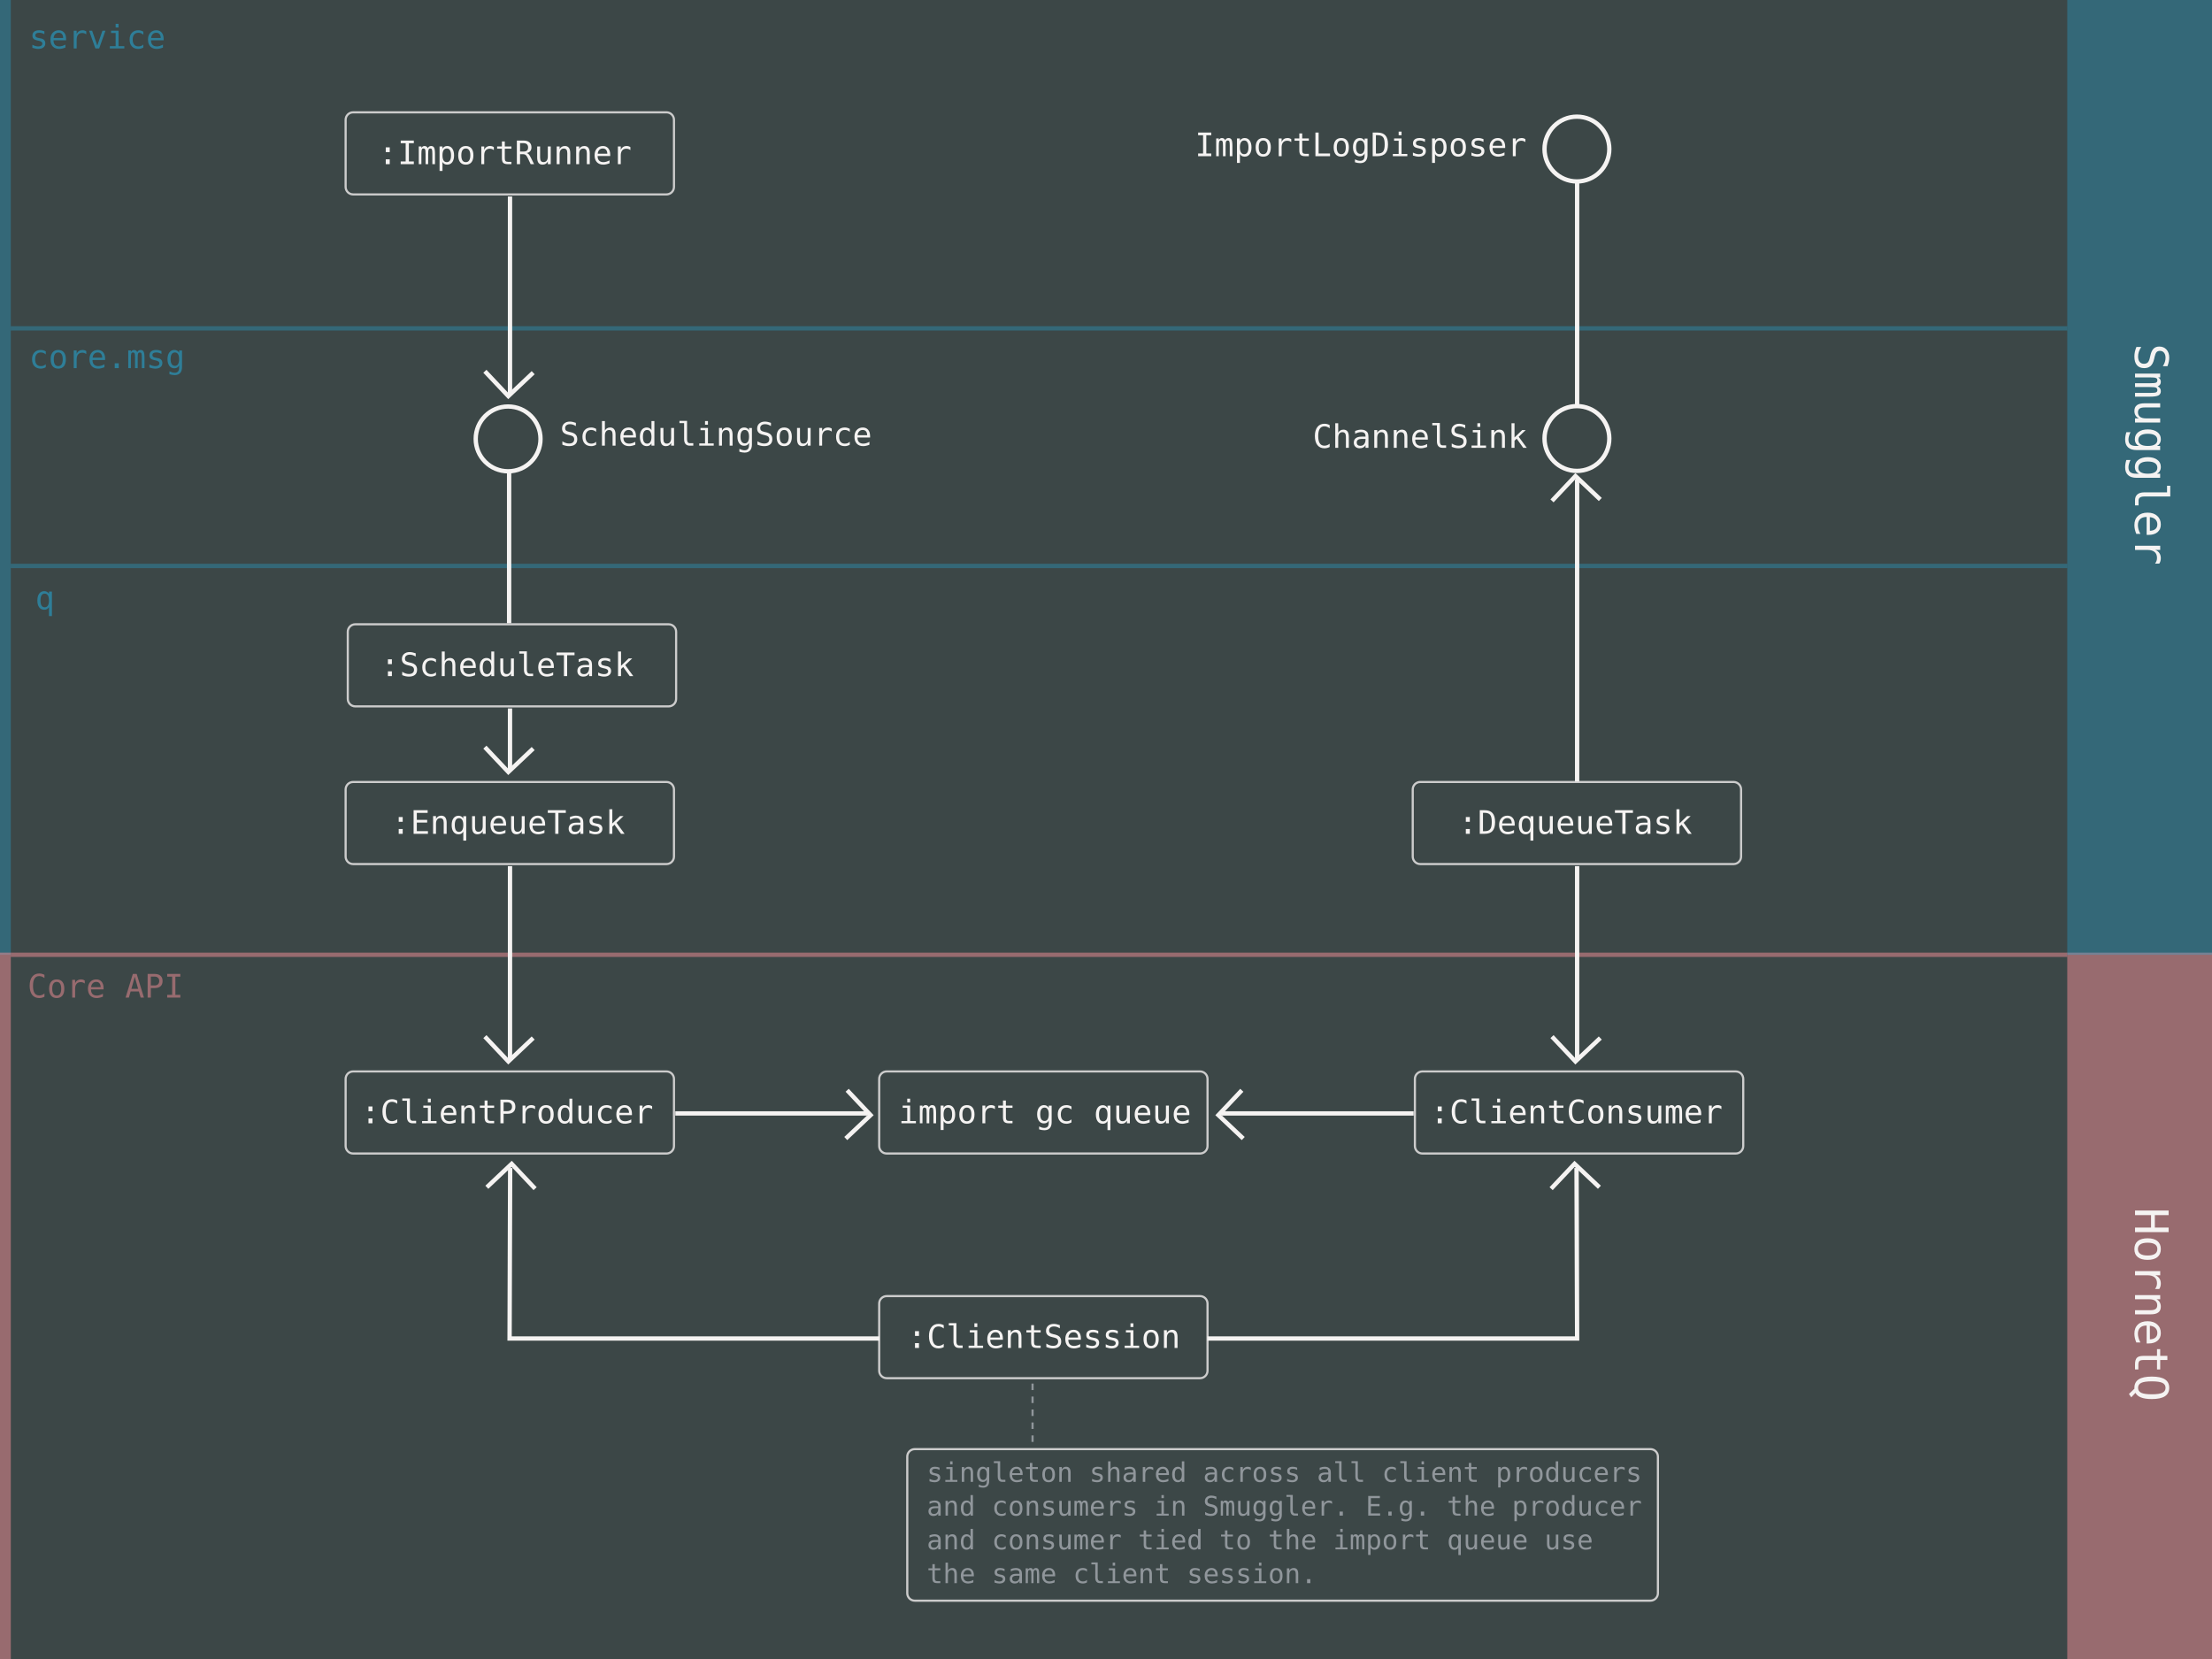
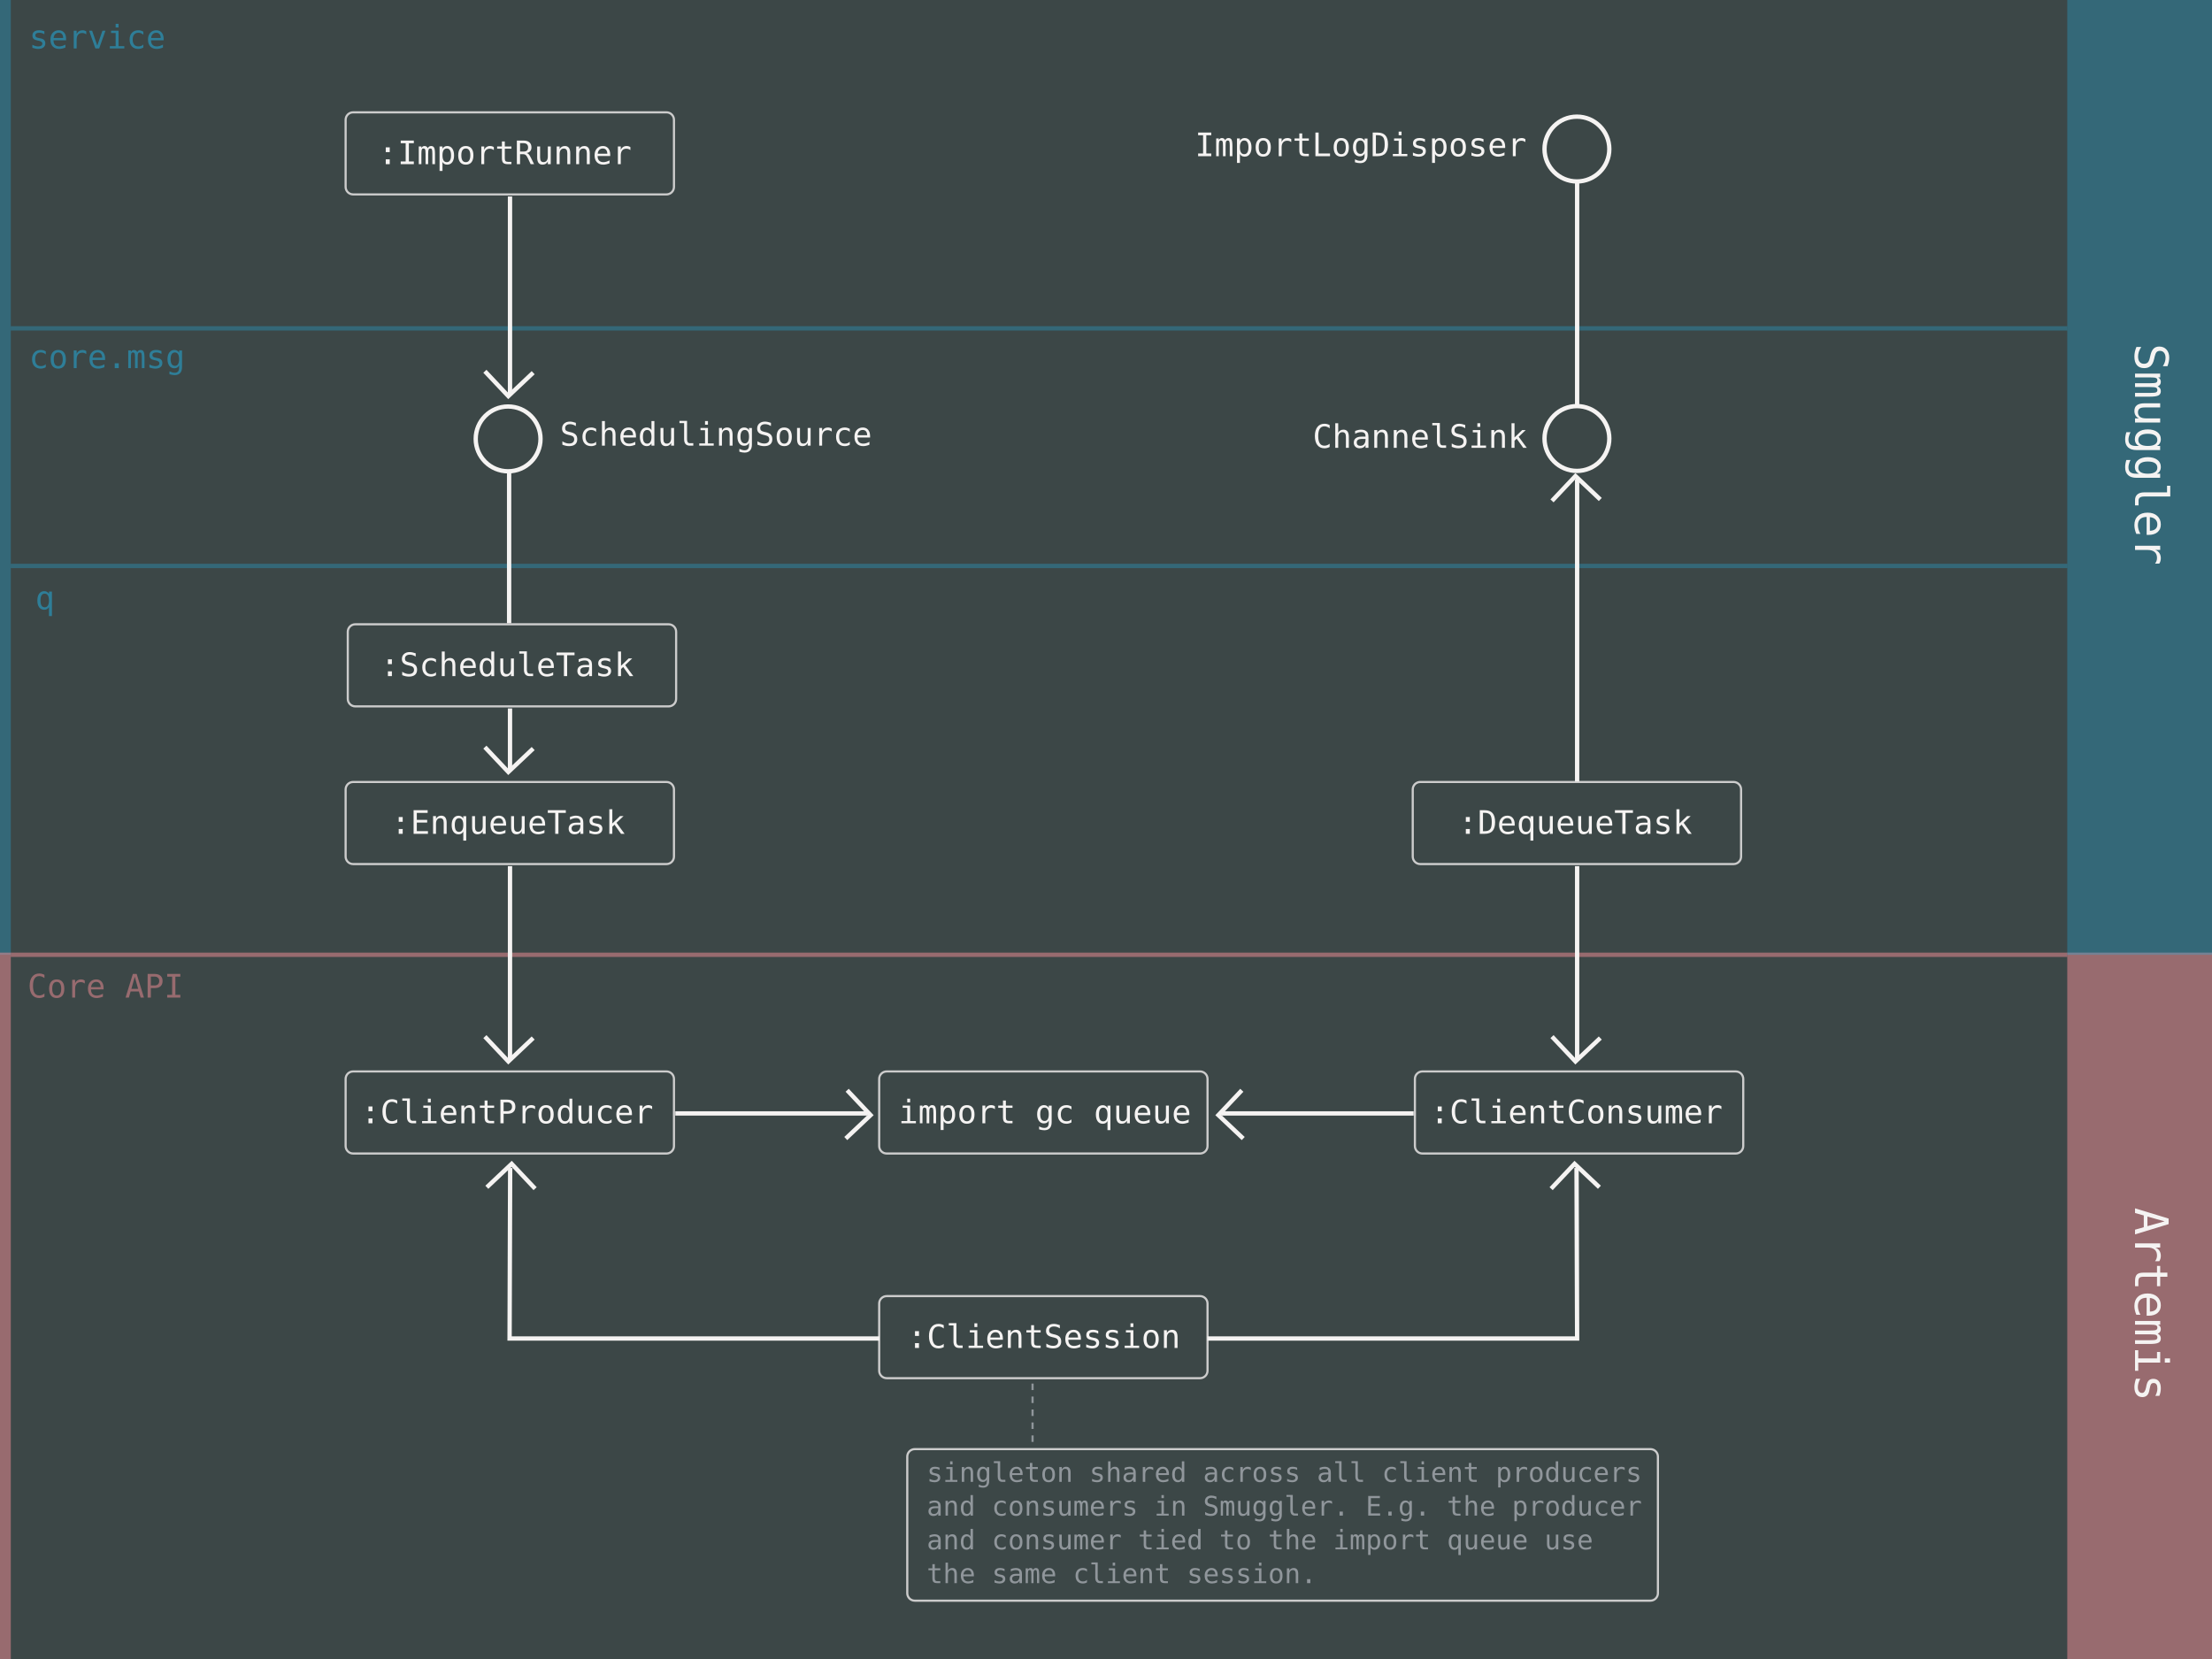
<svg xmlns="http://www.w3.org/2000/svg" height="100%" id="svg8509" style="background: #3c4747;" version="1.1" viewBox="0 0 1024 768" width="100%">
  <defs id="defs8515">
    </defs>
  <g id="layer0">
    <rect height="800" id="rect8520" style="fill:#3c4747" width="1050" x="-10" y="-22" />
  </g>
  <g id="layer1">
    <path d="m 5,152 c 317.343,0 634.677,0 952,0" id="path10947" style="opacity:0.3;fill:none;fill-opacity:1;fill-rule:evenodd;stroke:#20b6ea;stroke-width:1.994;stroke-linecap:butt;stroke-linejoin:miter;stroke-miterlimit:4;stroke-dasharray:none;stroke-dashoffset:0;stroke-opacity:1" />
    <path d="m 5,442 c 317.343,0 634.677,0 952,0" id="path14653" style="opacity:0.5;fill:none;fill-opacity:1;fill-rule:evenodd;stroke:#f48f97;stroke-width:1.995;stroke-linecap:butt;stroke-linejoin:miter;stroke-miterlimit:4;stroke-dasharray:none;stroke-dashoffset:0;stroke-opacity:1" />
    <path d="m 5,262 c 317.343,0 634.677,0 952,0" id="path10943" style="opacity:0.3;fill:none;fill-opacity:1;fill-rule:evenodd;stroke:#20b6ea;stroke-width:1.994;stroke-linecap:butt;stroke-linejoin:miter;stroke-miterlimit:4;stroke-dasharray:none;stroke-dashoffset:0;stroke-opacity:1" />
    <text id="text13746" style="color:#000000;font-style:normal;font-variant:normal;font-weight:normal;font-stretch:normal;font-size:15px;line-height:125%;font-family:Purisa;-inkscape-font-specification:Purisa;text-indent:0;text-align:start;text-decoration:none;text-decoration-line:none;text-decoration-style:solid;text-decoration-color:#000000;letter-spacing:0px;word-spacing:0px;text-transform:none;direction:ltr;block-progression:tb;writing-mode:lr-tb;baseline-shift:baseline;text-anchor:start;white-space:normal;clip-rule:nonzero;display:inline;overflow:visible;visibility:visible;opacity:1;isolation:auto;mix-blend-mode:normal;color-interpolation:sRGB;color-interpolation-filters:linearRGB;solid-color:#000000;solid-opacity:1;fill:#90969b;fill-opacity:1;fill-rule:nonzero;stroke:none;stroke-width:1px;stroke-linecap:butt;stroke-linejoin:miter;stroke-miterlimit:4;stroke-dasharray:none;stroke-dashoffset:0;stroke-opacity:1;color-rendering:auto;image-rendering:auto;shape-rendering:auto;text-rendering:auto;enable-background:accumulate" x="630" y="438" xml:space="preserve">
      <tspan id="tspan13748" x="630" y="438" />
    </text>
    <rect height="327" id="rect14617" ry="0" style="opacity:0.5;fill:#f48f97;fill-opacity:1;fill-rule:evenodd;stroke:none;stroke-width:1;stroke-linecap:butt;stroke-linejoin:miter;stroke-miterlimit:4;stroke-dasharray:none;stroke-dashoffset:0;stroke-opacity:1" width="68" x="957" y="441" />
    <text id="text14623" style="color:#000000;font-style:normal;font-variant:normal;font-weight:normal;font-stretch:normal;font-size:21.333px;line-height:125%;font-family:monospace;-inkscape-font-specification:monospace;text-indent:0;text-align:start;text-decoration:none;text-decoration-line:none;text-decoration-style:solid;text-decoration-color:#000000;letter-spacing:0px;word-spacing:0px;text-transform:none;direction:ltr;block-progression:tb;writing-mode:lr-tb;baseline-shift:baseline;text-anchor:start;white-space:normal;clip-rule:nonzero;display:inline;overflow:visible;visibility:visible;opacity:1;isolation:auto;mix-blend-mode:normal;color-interpolation:sRGB;color-interpolation-filters:linearRGB;solid-color:#000000;solid-opacity:1;fill:#f5f3f2;fill-opacity:1;fill-rule:nonzero;stroke:none;stroke-width:1px;stroke-linecap:butt;stroke-linejoin:miter;stroke-miterlimit:4;stroke-dasharray:none;stroke-dashoffset:0;stroke-opacity:1;color-rendering:auto;image-rendering:auto;shape-rendering:auto;text-rendering:auto;enable-background:accumulate" transform="rotate(90)" x="558.976" y="-988.371" xml:space="preserve">
-       <tspan id="tspan14625" x="558.976" y="-988.371">HornetQ</tspan>
+       <tspan id="tspan14625" x="558.976" y="-988.371">Artemis</tspan>
    </text>
    <rect height="442" id="rect14627" ry="0" style="opacity:0.3;fill:#20b6ea;fill-opacity:1;fill-rule:evenodd;stroke:none;stroke-width:1;stroke-linecap:butt;stroke-linejoin:miter;stroke-miterlimit:4;stroke-dasharray:none;stroke-dashoffset:0;stroke-opacity:1" width="68" x="957" y="0" />
    <text id="text14629" style="color:#000000;font-style:normal;font-variant:normal;font-weight:normal;font-stretch:normal;font-size:21.333px;line-height:125%;font-family:monospace;-inkscape-font-specification:monospace;text-indent:0;text-align:start;text-decoration:none;text-decoration-line:none;text-decoration-style:solid;text-decoration-color:#000000;letter-spacing:0px;word-spacing:0px;text-transform:none;direction:ltr;block-progression:tb;writing-mode:lr-tb;baseline-shift:baseline;text-anchor:start;white-space:normal;clip-rule:nonzero;display:inline;overflow:visible;visibility:visible;opacity:1;isolation:auto;mix-blend-mode:normal;color-interpolation:sRGB;color-interpolation-filters:linearRGB;solid-color:#000000;solid-opacity:1;fill:#f5f3f2;fill-opacity:1;fill-rule:nonzero;stroke:none;stroke-width:1px;stroke-linecap:butt;stroke-linejoin:miter;stroke-miterlimit:4;stroke-dasharray:none;stroke-dashoffset:0;stroke-opacity:1;color-rendering:auto;image-rendering:auto;shape-rendering:auto;text-rendering:auto;enable-background:accumulate" transform="rotate(90)" x="158.976" y="-988.371" xml:space="preserve">
      <tspan id="tspan14631" x="158.976" y="-988.371">Smuggler</tspan>
    </text>
    <g id="g10373" transform="translate(-89,349)">
      <rect height="38" id="rect10375" ry="3.468" style="color:#000000;clip-rule:nonzero;display:inline;overflow:visible;visibility:visible;opacity:1;isolation:auto;mix-blend-mode:normal;color-interpolation:sRGB;color-interpolation-filters:linearRGB;solid-color:#000000;solid-opacity:1;fill:none;fill-opacity:1;fill-rule:nonzero;stroke:#cccccc;stroke-width:1;stroke-linecap:butt;stroke-linejoin:miter;stroke-miterlimit:4;stroke-dasharray:none;stroke-dashoffset:0;stroke-opacity:1;color-rendering:auto;image-rendering:auto;shape-rendering:auto;text-rendering:auto;enable-background:accumulate" width="152" x="496" y="251" />
      <text id="text10377" style="color:#000000;font-style:normal;font-variant:normal;font-weight:500;font-stretch:normal;font-size:15px;line-height:125%;font-family:monospace;-inkscape-font-specification:'monospace Medium';text-indent:0;text-align:start;text-decoration:none;text-decoration-line:none;text-decoration-style:solid;text-decoration-color:#000000;letter-spacing:0px;word-spacing:0px;text-transform:none;direction:ltr;block-progression:tb;writing-mode:lr-tb;baseline-shift:baseline;text-anchor:start;white-space:normal;clip-rule:nonzero;display:inline;overflow:visible;visibility:visible;opacity:1;isolation:auto;mix-blend-mode:normal;color-interpolation:sRGB;color-interpolation-filters:linearRGB;solid-color:#000000;solid-opacity:1;fill:#f5f3f2;fill-opacity:1;fill-rule:nonzero;stroke:none;stroke-width:1px;stroke-linecap:butt;stroke-linejoin:miter;stroke-miterlimit:4;stroke-dasharray:none;stroke-dashoffset:0;stroke-opacity:1;color-rendering:auto;image-rendering:auto;shape-rendering:auto;text-rendering:auto;enable-background:accumulate" x="509" y="275" xml:space="preserve">
        <tspan id="tspan10379" x="509" y="275">:ClientSession</tspan>
      </text>
    </g>
    <path d="m 236.098,400.962 1e-5,89" id="path10397" style="fill:none;fill-rule:evenodd;stroke:#f5f3f2;stroke-width:2;stroke-linecap:butt;stroke-linejoin:miter;stroke-miterlimit:4;stroke-dasharray:none;stroke-dashoffset:0;stroke-opacity:1" />
    <path d="m 246.82,480.524 c -11.499,10.852 -11.499,10.852 -11.499,10.852 l -10.851,-11.499" id="path10399" style="fill:none;fill-rule:evenodd;stroke:#f5f3f2;stroke-width:2;stroke-linecap:butt;stroke-linejoin:miter;stroke-miterlimit:4;stroke-dasharray:none;stroke-opacity:1" />
    <g id="g10417" transform="translate(-336,111)">
      <rect height="38" id="rect10419" ry="3.468" style="color:#000000;clip-rule:nonzero;display:inline;overflow:visible;visibility:visible;opacity:1;isolation:auto;mix-blend-mode:normal;color-interpolation:sRGB;color-interpolation-filters:linearRGB;solid-color:#000000;solid-opacity:1;fill:none;fill-opacity:1;fill-rule:nonzero;stroke:#cccccc;stroke-width:1;stroke-linecap:butt;stroke-linejoin:miter;stroke-miterlimit:4;stroke-dasharray:none;stroke-dashoffset:0;stroke-opacity:1;color-rendering:auto;image-rendering:auto;shape-rendering:auto;text-rendering:auto;enable-background:accumulate" width="152" x="496" y="251" />
      <text id="text10421" style="color:#000000;font-style:normal;font-variant:normal;font-weight:500;font-stretch:normal;font-size:15px;line-height:125%;font-family:monospace;-inkscape-font-specification:'monospace Medium';text-indent:0;text-align:start;text-decoration:none;text-decoration-line:none;text-decoration-style:solid;text-decoration-color:#000000;letter-spacing:0px;word-spacing:0px;text-transform:none;direction:ltr;block-progression:tb;writing-mode:lr-tb;baseline-shift:baseline;text-anchor:start;white-space:normal;clip-rule:nonzero;display:inline;overflow:visible;visibility:visible;opacity:1;isolation:auto;mix-blend-mode:normal;color-interpolation:sRGB;color-interpolation-filters:linearRGB;solid-color:#000000;solid-opacity:1;fill:#f5f3f2;fill-opacity:1;fill-rule:nonzero;stroke:none;stroke-width:1px;stroke-linecap:butt;stroke-linejoin:miter;stroke-miterlimit:4;stroke-dasharray:none;stroke-dashoffset:0;stroke-opacity:1;color-rendering:auto;image-rendering:auto;shape-rendering:auto;text-rendering:auto;enable-background:accumulate" x="517" y="275" xml:space="preserve">
        <tspan id="tspan10423" x="517" y="275">:EnqueueTask</tspan>
      </text>
    </g>
    <path d="m 730.098,400.962 10e-6,89" id="path10425" style="fill:none;fill-rule:evenodd;stroke:#f5f3f2;stroke-width:2;stroke-linecap:butt;stroke-linejoin:miter;stroke-miterlimit:4;stroke-dasharray:none;stroke-dashoffset:0;stroke-opacity:1" />
    <path d="m 740.82,480.524 c -11.499,10.852 -11.499,10.852 -11.499,10.852 l -10.851,-11.499" id="path10427" style="fill:none;fill-rule:evenodd;stroke:#f5f3f2;stroke-width:2;stroke-linecap:butt;stroke-linejoin:miter;stroke-miterlimit:4;stroke-dasharray:none;stroke-opacity:1" />
    <g id="g10429" transform="translate(158,111)">
      <rect height="38" id="rect10431" ry="3.468" style="color:#000000;clip-rule:nonzero;display:inline;overflow:visible;visibility:visible;opacity:1;isolation:auto;mix-blend-mode:normal;color-interpolation:sRGB;color-interpolation-filters:linearRGB;solid-color:#000000;solid-opacity:1;fill:none;fill-opacity:1;fill-rule:nonzero;stroke:#cccccc;stroke-width:1;stroke-linecap:butt;stroke-linejoin:miter;stroke-miterlimit:4;stroke-dasharray:none;stroke-dashoffset:0;stroke-opacity:1;color-rendering:auto;image-rendering:auto;shape-rendering:auto;text-rendering:auto;enable-background:accumulate" width="152" x="496" y="251" />
      <text id="text10433" style="color:#000000;font-style:normal;font-variant:normal;font-weight:500;font-stretch:normal;font-size:15px;line-height:125%;font-family:monospace;-inkscape-font-specification:'monospace Medium';text-indent:0;text-align:start;text-decoration:none;text-decoration-line:none;text-decoration-style:solid;text-decoration-color:#000000;letter-spacing:0px;word-spacing:0px;text-transform:none;direction:ltr;block-progression:tb;writing-mode:lr-tb;baseline-shift:baseline;text-anchor:start;white-space:normal;clip-rule:nonzero;display:inline;overflow:visible;visibility:visible;opacity:1;isolation:auto;mix-blend-mode:normal;color-interpolation:sRGB;color-interpolation-filters:linearRGB;solid-color:#000000;solid-opacity:1;fill:#f5f3f2;fill-opacity:1;fill-rule:nonzero;stroke:none;stroke-width:1px;stroke-linecap:butt;stroke-linejoin:miter;stroke-miterlimit:4;stroke-dasharray:none;stroke-dashoffset:0;stroke-opacity:1;color-rendering:auto;image-rendering:auto;shape-rendering:auto;text-rendering:auto;enable-background:accumulate" x="517" y="275" xml:space="preserve">
        <tspan id="tspan10435" x="517" y="275">:DequeueTask</tspan>
      </text>
    </g>
    <path d="m 407.1,619.639 -171.2,-0.007 0.268,-78.926" id="path10441" style="fill:none;fill-rule:evenodd;stroke:#f5f3f2;stroke-width:2;stroke-linecap:butt;stroke-linejoin:miter;stroke-miterlimit:4;stroke-dasharray:none;stroke-dashoffset:0;stroke-opacity:1" />
    <path d="m 225.369,549.626 c 11.499,-10.852 11.499,-10.852 11.499,-10.852 l 10.852,11.499" id="path10443" style="fill:none;fill-rule:evenodd;stroke:#f5f3f2;stroke-width:2;stroke-linecap:butt;stroke-linejoin:miter;stroke-miterlimit:4;stroke-dasharray:none;stroke-opacity:1" />
    <path d="M 740.414,549.626 C 728.914,538.774 728.914,538.774 728.914,538.774 l -10.852,11.499" id="path10447" style="fill:none;fill-rule:evenodd;stroke:#f5f3f2;stroke-width:2;stroke-linecap:butt;stroke-linejoin:miter;stroke-miterlimit:4;stroke-dasharray:none;stroke-opacity:1" />
    <text id="text10673" style="color:#000000;font-style:normal;font-variant:normal;font-weight:500;font-stretch:normal;font-size:12.5px;line-height:125%;font-family:monospace;-inkscape-font-specification:'monospace Medium';text-indent:0;text-align:start;text-decoration:none;text-decoration-line:none;text-decoration-style:solid;text-decoration-color:#000000;letter-spacing:0px;word-spacing:0px;text-transform:none;direction:ltr;block-progression:tb;writing-mode:lr-tb;baseline-shift:baseline;text-anchor:start;white-space:normal;clip-rule:nonzero;display:inline;overflow:visible;visibility:visible;opacity:1;isolation:auto;mix-blend-mode:normal;color-interpolation:sRGB;color-interpolation-filters:linearRGB;solid-color:#000000;solid-opacity:1;fill:#90969b;fill-opacity:1;fill-rule:nonzero;stroke:none;stroke-width:1px;stroke-linecap:butt;stroke-linejoin:miter;stroke-miterlimit:4;stroke-dasharray:none;stroke-dashoffset:0;stroke-opacity:1;color-rendering:auto;image-rendering:auto;shape-rendering:auto;text-rendering:auto;enable-background:accumulate" x="429" y="686" xml:space="preserve">
      <tspan id="tspan10679" x="429" y="686">singleton shared across all client producers</tspan>
      <tspan id="tspan10690" x="429" y="701.625">and consumers in Smuggler. E.g. the producer</tspan>
      <tspan id="tspan10692" x="429" y="717.25">and consumer tied to the import queue use</tspan>
      <tspan id="tspan10694" x="429" y="732.875">the same client session.</tspan>
    </text>
    <rect height="70.159" id="rect10681" ry="3.468" style="color:#000000;clip-rule:nonzero;display:inline;overflow:visible;visibility:visible;opacity:1;isolation:auto;mix-blend-mode:normal;color-interpolation:sRGB;color-interpolation-filters:linearRGB;solid-color:#000000;solid-opacity:1;fill:none;fill-opacity:1;fill-rule:nonzero;stroke:#cccccc;stroke-width:1;stroke-linecap:butt;stroke-linejoin:miter;stroke-miterlimit:4;stroke-dasharray:none;stroke-dashoffset:0;stroke-opacity:1;color-rendering:auto;image-rendering:auto;shape-rendering:auto;text-rendering:auto;enable-background:accumulate" width="347.5" x="420" y="670.841" />
    <path d="m 478,667.5 0,-28" id="path10683" style="fill:none;fill-rule:evenodd;stroke:#90969b;stroke-width:1;stroke-linecap:butt;stroke-linejoin:miter;stroke-miterlimit:4;stroke-dasharray:3, 3;stroke-dashoffset:0;stroke-opacity:1" />
    <text id="text10771" style="color:#000000;font-style:normal;font-variant:normal;font-weight:500;font-stretch:normal;font-size:15px;line-height:125%;font-family:monospace;-inkscape-font-specification:'monospace Medium';text-indent:0;text-align:start;text-decoration:none;text-decoration-line:none;text-decoration-style:solid;text-decoration-color:#000000;letter-spacing:0px;word-spacing:0px;text-transform:none;direction:ltr;block-progression:tb;writing-mode:lr-tb;baseline-shift:baseline;text-anchor:start;white-space:normal;clip-rule:nonzero;display:inline;overflow:visible;visibility:visible;opacity:1;isolation:auto;mix-blend-mode:normal;color-interpolation:sRGB;color-interpolation-filters:linearRGB;solid-color:#000000;solid-opacity:1;fill:#f5f3f2;fill-opacity:1;fill-rule:nonzero;stroke:none;stroke-width:1px;stroke-linecap:butt;stroke-linejoin:miter;stroke-miterlimit:4;stroke-dasharray:none;stroke-dashoffset:0;stroke-opacity:1;color-rendering:auto;image-rendering:auto;shape-rendering:auto;text-rendering:auto;enable-background:accumulate" x="553.18" y="72.308" xml:space="preserve">
      <tspan id="tspan10773" x="553.18" y="72.308">ImportLogDisposer</tspan>
    </text>
    <text id="text10831" style="color:#000000;font-style:normal;font-variant:normal;font-weight:500;font-stretch:normal;font-size:15px;line-height:125%;font-family:monospace;-inkscape-font-specification:'monospace Medium';text-indent:0;text-align:start;text-decoration:none;text-decoration-line:none;text-decoration-style:solid;text-decoration-color:#000000;letter-spacing:0px;word-spacing:0px;text-transform:none;direction:ltr;block-progression:tb;writing-mode:lr-tb;baseline-shift:baseline;text-anchor:start;white-space:normal;clip-rule:nonzero;display:inline;overflow:visible;visibility:visible;opacity:1;isolation:auto;mix-blend-mode:normal;color-interpolation:sRGB;color-interpolation-filters:linearRGB;solid-color:#000000;solid-opacity:1;fill:#f5f3f2;fill-opacity:1;fill-rule:nonzero;stroke:none;stroke-width:1px;stroke-linecap:butt;stroke-linejoin:miter;stroke-miterlimit:4;stroke-dasharray:none;stroke-dashoffset:0;stroke-opacity:1;color-rendering:auto;image-rendering:auto;shape-rendering:auto;text-rendering:auto;enable-background:accumulate" x="607.68" y="207.308" xml:space="preserve">
      <tspan id="tspan10833" x="607.68" y="207.308">ChannelSink</tspan>
    </text>
    <circle cx="730" cy="203" id="circle10835" r="15" style="opacity:1;fill:none;fill-opacity:1;stroke:#f5f3f2;stroke-width:2;stroke-miterlimit:4;stroke-dasharray:none;stroke-dashoffset:0;stroke-opacity:1" />
    <path d="m 730.098,361.789 10e-6,-139.799" id="path10839" style="fill:none;fill-rule:evenodd;stroke:#f5f3f2;stroke-width:2;stroke-linecap:butt;stroke-linejoin:miter;stroke-miterlimit:4;stroke-dasharray:none;stroke-dashoffset:0;stroke-opacity:1" />
    <path d="m 740.82,231.227 c -11.499,-10.852 -11.499,-10.852 -11.499,-10.852 l -10.851,11.499" id="path10841" style="fill:none;fill-rule:evenodd;stroke:#f5f3f2;stroke-width:2;stroke-linecap:butt;stroke-linejoin:miter;stroke-miterlimit:4;stroke-dasharray:none;stroke-opacity:1" />
    <text id="text10963" style="color:#000000;font-style:normal;font-variant:normal;font-weight:500;font-stretch:normal;font-size:15px;line-height:125%;font-family:monospace;-inkscape-font-specification:'monospace Medium';text-indent:0;text-align:start;text-decoration:none;text-decoration-line:none;text-decoration-style:solid;text-decoration-color:#000000;letter-spacing:0px;word-spacing:0px;text-transform:none;direction:ltr;block-progression:tb;writing-mode:lr-tb;baseline-shift:baseline;text-anchor:start;white-space:normal;clip-rule:nonzero;display:inline;overflow:visible;visibility:visible;opacity:0.5;isolation:auto;mix-blend-mode:normal;color-interpolation:sRGB;color-interpolation-filters:linearRGB;solid-color:#000000;solid-opacity:1;fill:#20b6ea;fill-opacity:1;fill-rule:nonzero;stroke:none;stroke-width:1px;stroke-linecap:butt;stroke-linejoin:miter;stroke-miterlimit:4;stroke-dasharray:none;stroke-dashoffset:0;stroke-opacity:1;color-rendering:auto;image-rendering:auto;shape-rendering:auto;text-rendering:auto;enable-background:accumulate" x="13.423" y="170.418" xml:space="preserve">
      <tspan id="tspan10965" x="13.423" y="170.418">core.msg</tspan>
    </text>
    <text id="text10967" style="color:#000000;font-style:normal;font-variant:normal;font-weight:500;font-stretch:normal;font-size:15px;line-height:125%;font-family:monospace;-inkscape-font-specification:'monospace Medium';text-indent:0;text-align:start;text-decoration:none;text-decoration-line:none;text-decoration-style:solid;text-decoration-color:#000000;letter-spacing:0px;word-spacing:0px;text-transform:none;direction:ltr;block-progression:tb;writing-mode:lr-tb;baseline-shift:baseline;text-anchor:start;white-space:normal;clip-rule:nonzero;display:inline;overflow:visible;visibility:visible;opacity:0.5;isolation:auto;mix-blend-mode:normal;color-interpolation:sRGB;color-interpolation-filters:linearRGB;solid-color:#000000;solid-opacity:1;fill:#20b6ea;fill-opacity:1;fill-rule:nonzero;stroke:none;stroke-width:1px;stroke-linecap:butt;stroke-linejoin:miter;stroke-miterlimit:4;stroke-dasharray:none;stroke-dashoffset:0;stroke-opacity:1;color-rendering:auto;image-rendering:auto;shape-rendering:auto;text-rendering:auto;enable-background:accumulate" x="16.301" y="282.039" xml:space="preserve">
      <tspan id="tspan10969" x="16.301" y="282.039">q</tspan>
    </text>
    <text id="text10971" style="color:#000000;font-style:normal;font-variant:normal;font-weight:500;font-stretch:normal;font-size:15px;line-height:125%;font-family:monospace;-inkscape-font-specification:'monospace Medium';text-indent:0;text-align:start;text-decoration:none;text-decoration-line:none;text-decoration-style:solid;text-decoration-color:#000000;letter-spacing:0px;word-spacing:0px;text-transform:none;direction:ltr;block-progression:tb;writing-mode:lr-tb;baseline-shift:baseline;text-anchor:start;white-space:normal;clip-rule:nonzero;display:inline;overflow:visible;visibility:visible;opacity:0.5;isolation:auto;mix-blend-mode:normal;color-interpolation:sRGB;color-interpolation-filters:linearRGB;solid-color:#000000;solid-opacity:1;fill:#f48f97;fill-opacity:1;fill-rule:nonzero;stroke:none;stroke-width:1px;stroke-linecap:butt;stroke-linejoin:miter;stroke-miterlimit:4;stroke-dasharray:none;stroke-dashoffset:0;stroke-opacity:1;color-rendering:auto;image-rendering:auto;shape-rendering:auto;text-rendering:auto;enable-background:accumulate" x="12.716" y="461.808" xml:space="preserve">
      <tspan id="tspan10973" x="12.716" y="461.808">Core API</tspan>
    </text>
    <text id="text10975" style="color:#000000;font-style:normal;font-variant:normal;font-weight:500;font-stretch:normal;font-size:15px;line-height:125%;font-family:monospace;-inkscape-font-specification:'monospace Medium';text-indent:0;text-align:start;text-decoration:none;text-decoration-line:none;text-decoration-style:solid;text-decoration-color:#000000;letter-spacing:0px;word-spacing:0px;text-transform:none;direction:ltr;block-progression:tb;writing-mode:lr-tb;baseline-shift:baseline;text-anchor:start;white-space:normal;clip-rule:nonzero;display:inline;overflow:visible;visibility:visible;opacity:0.5;isolation:auto;mix-blend-mode:normal;color-interpolation:sRGB;color-interpolation-filters:linearRGB;solid-color:#000000;solid-opacity:1;fill:#20b6ea;fill-opacity:1;fill-rule:nonzero;stroke:none;stroke-width:1px;stroke-linecap:butt;stroke-linejoin:miter;stroke-miterlimit:4;stroke-dasharray:none;stroke-dashoffset:0;stroke-opacity:1;color-rendering:auto;image-rendering:auto;shape-rendering:auto;text-rendering:auto;enable-background:accumulate" x="13.423" y="22.418" xml:space="preserve">
      <tspan id="tspan10977" x="13.423" y="22.418">service</tspan>
    </text>
    <text id="text10993" style="color:#000000;font-style:normal;font-variant:normal;font-weight:500;font-stretch:normal;font-size:15px;line-height:125%;font-family:monospace;-inkscape-font-specification:'monospace Medium';text-indent:0;text-align:start;text-decoration:none;text-decoration-line:none;text-decoration-style:solid;text-decoration-color:#000000;letter-spacing:0px;word-spacing:0px;text-transform:none;direction:ltr;block-progression:tb;writing-mode:lr-tb;baseline-shift:baseline;text-anchor:start;white-space:normal;clip-rule:nonzero;display:inline;overflow:visible;visibility:visible;opacity:1;isolation:auto;mix-blend-mode:normal;color-interpolation:sRGB;color-interpolation-filters:linearRGB;solid-color:#000000;solid-opacity:1;fill:#f5f3f2;fill-opacity:1;fill-rule:nonzero;stroke:none;stroke-width:1px;stroke-linecap:butt;stroke-linejoin:miter;stroke-miterlimit:4;stroke-dasharray:none;stroke-dashoffset:0;stroke-opacity:1;color-rendering:auto;image-rendering:auto;shape-rendering:auto;text-rendering:auto;enable-background:accumulate" x="259.18" y="206.308" xml:space="preserve">
      <tspan id="tspan10995" x="259.18" y="206.308">SchedulingSource</tspan>
    </text>
    <circle cx="-203.18" cy="235.222" id="circle10997" r="15" style="opacity:1;fill:none;fill-opacity:1;stroke:#f5f3f2;stroke-width:2;stroke-miterlimit:4;stroke-dasharray:none;stroke-dashoffset:0;stroke-opacity:1" transform="rotate(-90)" />
    <path d="m 235.684,288.582 0,-70.92" id="path10999" style="fill:none;fill-rule:evenodd;stroke:#f5f3f2;stroke-width:2;stroke-linecap:butt;stroke-linejoin:miter;stroke-miterlimit:4;stroke-dasharray:none;stroke-dashoffset:0;stroke-opacity:1" />
    <g id="g11005" transform="translate(-494,-198)">
      <rect height="38" id="rect11007" ry="3.468" style="color:#000000;clip-rule:nonzero;display:inline;overflow:visible;visibility:visible;opacity:1;isolation:auto;mix-blend-mode:normal;color-interpolation:sRGB;color-interpolation-filters:linearRGB;solid-color:#000000;solid-opacity:1;fill:none;fill-opacity:1;fill-rule:nonzero;stroke:#cccccc;stroke-width:1;stroke-linecap:butt;stroke-linejoin:miter;stroke-miterlimit:4;stroke-dasharray:none;stroke-dashoffset:0;stroke-opacity:1;color-rendering:auto;image-rendering:auto;shape-rendering:auto;text-rendering:auto;enable-background:accumulate" width="152" x="654" y="250" />
      <text id="text11009" style="color:#000000;font-style:normal;font-variant:normal;font-weight:500;font-stretch:normal;font-size:15px;line-height:125%;font-family:monospace;-inkscape-font-specification:'monospace Medium';text-indent:0;text-align:start;text-decoration:none;text-decoration-line:none;text-decoration-style:solid;text-decoration-color:#000000;letter-spacing:0px;word-spacing:0px;text-transform:none;direction:ltr;block-progression:tb;writing-mode:lr-tb;baseline-shift:baseline;text-anchor:start;white-space:normal;clip-rule:nonzero;display:inline;overflow:visible;visibility:visible;opacity:1;isolation:auto;mix-blend-mode:normal;color-interpolation:sRGB;color-interpolation-filters:linearRGB;solid-color:#000000;solid-opacity:1;fill:#f5f3f2;fill-opacity:1;fill-rule:nonzero;stroke:none;stroke-width:1px;stroke-linecap:butt;stroke-linejoin:miter;stroke-miterlimit:4;stroke-dasharray:none;stroke-dashoffset:0;stroke-opacity:1;color-rendering:auto;image-rendering:auto;shape-rendering:auto;text-rendering:auto;enable-background:accumulate" x="669" y="274" xml:space="preserve">
        <tspan id="tspan11011" x="669" y="274">:ImportRunner</tspan>
      </text>
    </g>
    <path d="m 236.098,90.962 1e-5,91.201" id="path11027" style="fill:none;fill-rule:evenodd;stroke:#f5f3f2;stroke-width:2;stroke-linecap:butt;stroke-linejoin:miter;stroke-miterlimit:4;stroke-dasharray:none;stroke-dashoffset:0;stroke-opacity:1" />
    <path d="m 246.82,172.523 c -11.499,10.852 -11.499,10.852 -11.499,10.852 l -10.851,-11.499" id="path11029" style="fill:none;fill-rule:evenodd;stroke:#f5f3f2;stroke-width:2;stroke-linecap:butt;stroke-linejoin:miter;stroke-miterlimit:4;stroke-dasharray:none;stroke-opacity:1" />
    <g id="g9348" transform="translate(-89,245)">
      <rect height="38" id="rect9350" ry="3.468" style="color:#000000;clip-rule:nonzero;display:inline;overflow:visible;visibility:visible;opacity:1;isolation:auto;mix-blend-mode:normal;color-interpolation:sRGB;color-interpolation-filters:linearRGB;solid-color:#000000;solid-opacity:1;fill:none;fill-opacity:1;fill-rule:nonzero;stroke:#cccccc;stroke-width:1;stroke-linecap:butt;stroke-linejoin:miter;stroke-miterlimit:4;stroke-dasharray:none;stroke-dashoffset:0;stroke-opacity:1;color-rendering:auto;image-rendering:auto;shape-rendering:auto;text-rendering:auto;enable-background:accumulate" width="152" x="496" y="251" />
      <text id="text9352" style="color:#000000;font-style:normal;font-variant:normal;font-weight:500;font-stretch:normal;font-size:15px;line-height:125%;font-family:monospace;-inkscape-font-specification:'monospace Medium';text-indent:0;text-align:start;text-decoration:none;text-decoration-line:none;text-decoration-style:solid;text-decoration-color:#000000;letter-spacing:0px;word-spacing:0px;text-transform:none;direction:ltr;block-progression:tb;writing-mode:lr-tb;baseline-shift:baseline;text-anchor:start;white-space:normal;clip-rule:nonzero;display:inline;overflow:visible;visibility:visible;opacity:1;isolation:auto;mix-blend-mode:normal;color-interpolation:sRGB;color-interpolation-filters:linearRGB;solid-color:#000000;solid-opacity:1;fill:#f5f3f2;fill-opacity:1;fill-rule:nonzero;stroke:none;stroke-width:1px;stroke-linecap:butt;stroke-linejoin:miter;stroke-miterlimit:4;stroke-dasharray:none;stroke-dashoffset:0;stroke-opacity:1;color-rendering:auto;image-rendering:auto;shape-rendering:auto;text-rendering:auto;enable-background:accumulate" x="505" y="275" xml:space="preserve">
        <tspan id="tspan9354" x="505" y="275">import gc queue</tspan>
      </text>
    </g>
    <g id="g9357" transform="translate(-336,245)">
      <rect height="38" id="rect9359" ry="3.468" style="color:#000000;clip-rule:nonzero;display:inline;overflow:visible;visibility:visible;opacity:1;isolation:auto;mix-blend-mode:normal;color-interpolation:sRGB;color-interpolation-filters:linearRGB;solid-color:#000000;solid-opacity:1;fill:none;fill-opacity:1;fill-rule:nonzero;stroke:#cccccc;stroke-width:1;stroke-linecap:butt;stroke-linejoin:miter;stroke-miterlimit:4;stroke-dasharray:none;stroke-dashoffset:0;stroke-opacity:1;color-rendering:auto;image-rendering:auto;shape-rendering:auto;text-rendering:auto;enable-background:accumulate" width="152" x="496" y="251" />
      <text id="text9361" style="color:#000000;font-style:normal;font-variant:normal;font-weight:500;font-stretch:normal;font-size:15px;line-height:125%;font-family:monospace;-inkscape-font-specification:'monospace Medium';text-indent:0;text-align:start;text-decoration:none;text-decoration-line:none;text-decoration-style:solid;text-decoration-color:#000000;letter-spacing:0px;word-spacing:0px;text-transform:none;direction:ltr;block-progression:tb;writing-mode:lr-tb;baseline-shift:baseline;text-anchor:start;white-space:normal;clip-rule:nonzero;display:inline;overflow:visible;visibility:visible;opacity:1;isolation:auto;mix-blend-mode:normal;color-interpolation:sRGB;color-interpolation-filters:linearRGB;solid-color:#000000;solid-opacity:1;fill:#f5f3f2;fill-opacity:1;fill-rule:nonzero;stroke:none;stroke-width:1px;stroke-linecap:butt;stroke-linejoin:miter;stroke-miterlimit:4;stroke-dasharray:none;stroke-dashoffset:0;stroke-opacity:1;color-rendering:auto;image-rendering:auto;shape-rendering:auto;text-rendering:auto;enable-background:accumulate" x="503" y="275" xml:space="preserve">
        <tspan id="tspan9363" x="503" y="275">:ClientProducer</tspan>
      </text>
    </g>
    <path d="m 312.613,515.439 89,0" id="path9366" style="fill:none;fill-rule:evenodd;stroke:#f5f3f2;stroke-width:2;stroke-linecap:butt;stroke-linejoin:miter;stroke-miterlimit:4;stroke-dasharray:none;stroke-dashoffset:0;stroke-opacity:1" />
    <path d="m 392.174,504.717 c 10.852,11.499 10.852,11.499 10.852,11.499 l -11.499,10.851" id="path9368" style="fill:none;fill-rule:evenodd;stroke:#f5f3f2;stroke-width:2;stroke-linecap:butt;stroke-linejoin:miter;stroke-miterlimit:4;stroke-dasharray:none;stroke-opacity:1" />
    <path d="m 654.439,515.439 -89,0" id="path9370" style="fill:none;fill-rule:evenodd;stroke:#f5f3f2;stroke-width:2;stroke-linecap:butt;stroke-linejoin:miter;stroke-miterlimit:4;stroke-dasharray:none;stroke-dashoffset:0;stroke-opacity:1" />
    <path d="m 574.878,504.717 c -10.852,11.499 -10.852,11.499 -10.852,11.499 l 11.499,10.851" id="path9372" style="fill:none;fill-rule:evenodd;stroke:#f5f3f2;stroke-width:2;stroke-linecap:butt;stroke-linejoin:miter;stroke-miterlimit:4;stroke-dasharray:none;stroke-opacity:1" />
    <g id="g9374" transform="translate(159,245)">
      <rect height="38" id="rect9376" ry="3.468" style="color:#000000;clip-rule:nonzero;display:inline;overflow:visible;visibility:visible;opacity:1;isolation:auto;mix-blend-mode:normal;color-interpolation:sRGB;color-interpolation-filters:linearRGB;solid-color:#000000;solid-opacity:1;fill:none;fill-opacity:1;fill-rule:nonzero;stroke:#cccccc;stroke-width:1;stroke-linecap:butt;stroke-linejoin:miter;stroke-miterlimit:4;stroke-dasharray:none;stroke-dashoffset:0;stroke-opacity:1;color-rendering:auto;image-rendering:auto;shape-rendering:auto;text-rendering:auto;enable-background:accumulate" width="152" x="496" y="251" />
      <text id="text9378" style="color:#000000;font-style:normal;font-variant:normal;font-weight:500;font-stretch:normal;font-size:15px;line-height:125%;font-family:monospace;-inkscape-font-specification:'monospace Medium';text-indent:0;text-align:start;text-decoration:none;text-decoration-line:none;text-decoration-style:solid;text-decoration-color:#000000;letter-spacing:0px;word-spacing:0px;text-transform:none;direction:ltr;block-progression:tb;writing-mode:lr-tb;baseline-shift:baseline;text-anchor:start;white-space:normal;clip-rule:nonzero;display:inline;overflow:visible;visibility:visible;opacity:1;isolation:auto;mix-blend-mode:normal;color-interpolation:sRGB;color-interpolation-filters:linearRGB;solid-color:#000000;solid-opacity:1;fill:#f5f3f2;fill-opacity:1;fill-rule:nonzero;stroke:none;stroke-width:1px;stroke-linecap:butt;stroke-linejoin:miter;stroke-miterlimit:4;stroke-dasharray:none;stroke-dashoffset:0;stroke-opacity:1;color-rendering:auto;image-rendering:auto;shape-rendering:auto;text-rendering:auto;enable-background:accumulate" x="503" y="275" xml:space="preserve">
        <tspan id="tspan9380" x="503" y="275">:ClientConsumer</tspan>
      </text>
    </g>
    <path d="m 558.896,619.639 171.2,-0.007 -0.268,-78.926" id="path9386" style="fill:none;fill-rule:evenodd;stroke:#f5f3f2;stroke-width:2;stroke-linecap:butt;stroke-linejoin:miter;stroke-miterlimit:4;stroke-dasharray:none;stroke-dashoffset:0;stroke-opacity:1" />
    <g id="g9388" transform="translate(-367,38)">
      <rect height="38" id="rect9390" ry="3.468" style="color:#000000;clip-rule:nonzero;display:inline;overflow:visible;visibility:visible;opacity:1;isolation:auto;mix-blend-mode:normal;color-interpolation:sRGB;color-interpolation-filters:linearRGB;solid-color:#000000;solid-opacity:1;fill:none;fill-opacity:1;fill-rule:nonzero;stroke:#cccccc;stroke-width:1;stroke-linecap:butt;stroke-linejoin:miter;stroke-miterlimit:4;stroke-dasharray:none;stroke-dashoffset:0;stroke-opacity:1;color-rendering:auto;image-rendering:auto;shape-rendering:auto;text-rendering:auto;enable-background:accumulate" width="152" x="528" y="251" />
      <text id="text9392" style="color:#000000;font-style:normal;font-variant:normal;font-weight:500;font-stretch:normal;font-size:15px;line-height:125%;font-family:monospace;-inkscape-font-specification:'monospace Medium';text-indent:0;text-align:start;text-decoration:none;text-decoration-line:none;text-decoration-style:solid;text-decoration-color:#000000;letter-spacing:0px;word-spacing:0px;text-transform:none;direction:ltr;block-progression:tb;writing-mode:lr-tb;baseline-shift:baseline;text-anchor:start;white-space:normal;clip-rule:nonzero;display:inline;overflow:visible;visibility:visible;opacity:1;isolation:auto;mix-blend-mode:normal;color-interpolation:sRGB;color-interpolation-filters:linearRGB;solid-color:#000000;solid-opacity:1;fill:#f5f3f2;fill-opacity:1;fill-rule:nonzero;stroke:none;stroke-width:1px;stroke-linecap:butt;stroke-linejoin:miter;stroke-miterlimit:4;stroke-dasharray:none;stroke-dashoffset:0;stroke-opacity:1;color-rendering:auto;image-rendering:auto;shape-rendering:auto;text-rendering:auto;enable-background:accumulate" x="543" y="275" xml:space="preserve">
        <tspan id="tspan9394" x="543" y="275">:ScheduleTask</tspan>
      </text>
    </g>
    <path d="m 236.098,327.962 1e-5,28" id="path9396" style="fill:none;fill-rule:evenodd;stroke:#f5f3f2;stroke-width:2;stroke-linecap:butt;stroke-linejoin:miter;stroke-miterlimit:4;stroke-dasharray:none;stroke-dashoffset:0;stroke-opacity:1" />
    <path d="m 246.82,346.523 c -11.499,10.852 -11.499,10.852 -11.499,10.852 l -10.851,-11.499" id="path9399" style="fill:none;fill-rule:evenodd;stroke:#f5f3f2;stroke-width:2;stroke-linecap:butt;stroke-linejoin:miter;stroke-miterlimit:4;stroke-dasharray:none;stroke-opacity:1" />
    <circle cx="730" cy="69" id="circle9405" r="15" style="opacity:1;fill:none;fill-opacity:1;stroke:#f5f3f2;stroke-width:2;stroke-miterlimit:4;stroke-dasharray:none;stroke-dashoffset:0;stroke-opacity:1" />
    <path d="m 730.098,187.283 10e-6,-103.494" id="path9407" style="fill:none;fill-rule:evenodd;stroke:#f5f3f2;stroke-width:2;stroke-linecap:butt;stroke-linejoin:miter;stroke-miterlimit:4;stroke-dasharray:none;stroke-dashoffset:0;stroke-opacity:1" />
    <rect height="442" id="rect8599" ry="0" style="opacity:0.3;fill:#20b6ea;fill-opacity:1;fill-rule:evenodd;stroke:none;stroke-width:1;stroke-linecap:butt;stroke-linejoin:miter;stroke-miterlimit:4;stroke-dasharray:none;stroke-dashoffset:0;stroke-opacity:1" width="5" x="0" y="0" />
    <rect height="327" id="rect8601" ry="0" style="opacity:0.5;fill:#f48f97;fill-opacity:1;fill-rule:evenodd;stroke:none;stroke-width:1;stroke-linecap:butt;stroke-linejoin:miter;stroke-miterlimit:4;stroke-dasharray:none;stroke-dashoffset:0;stroke-opacity:1" width="5" x="0" y="441" />
  </g>
</svg>
